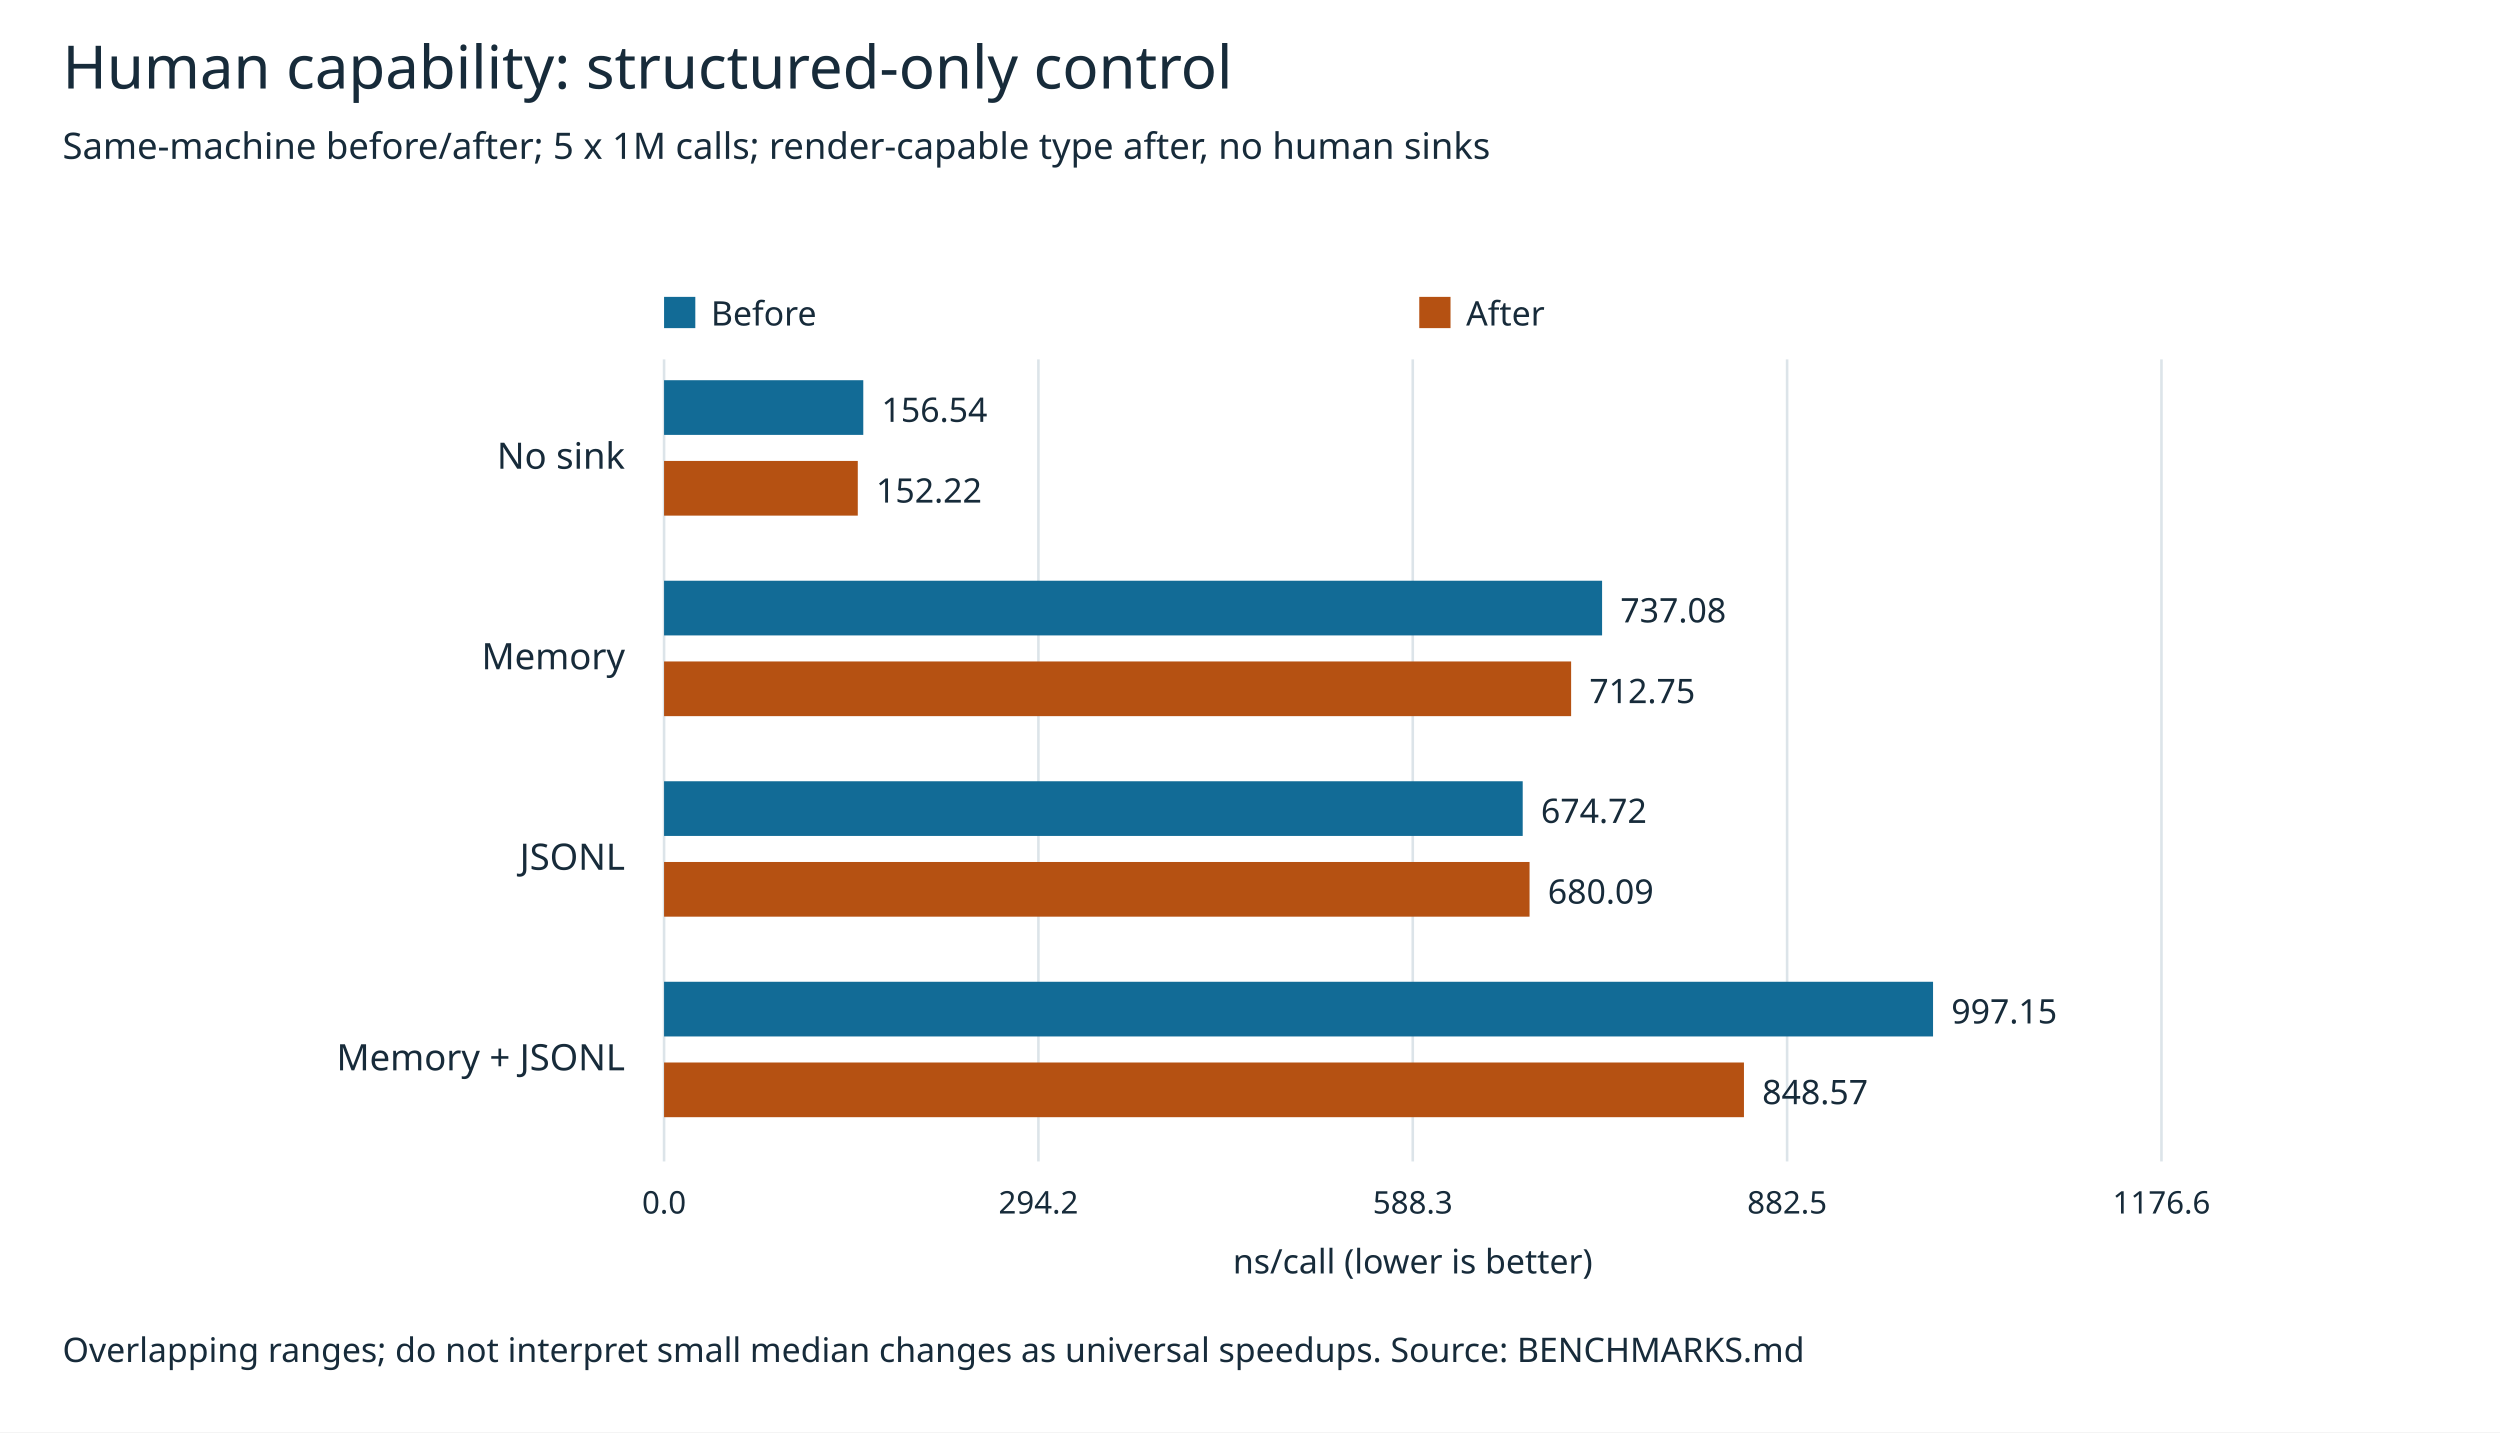
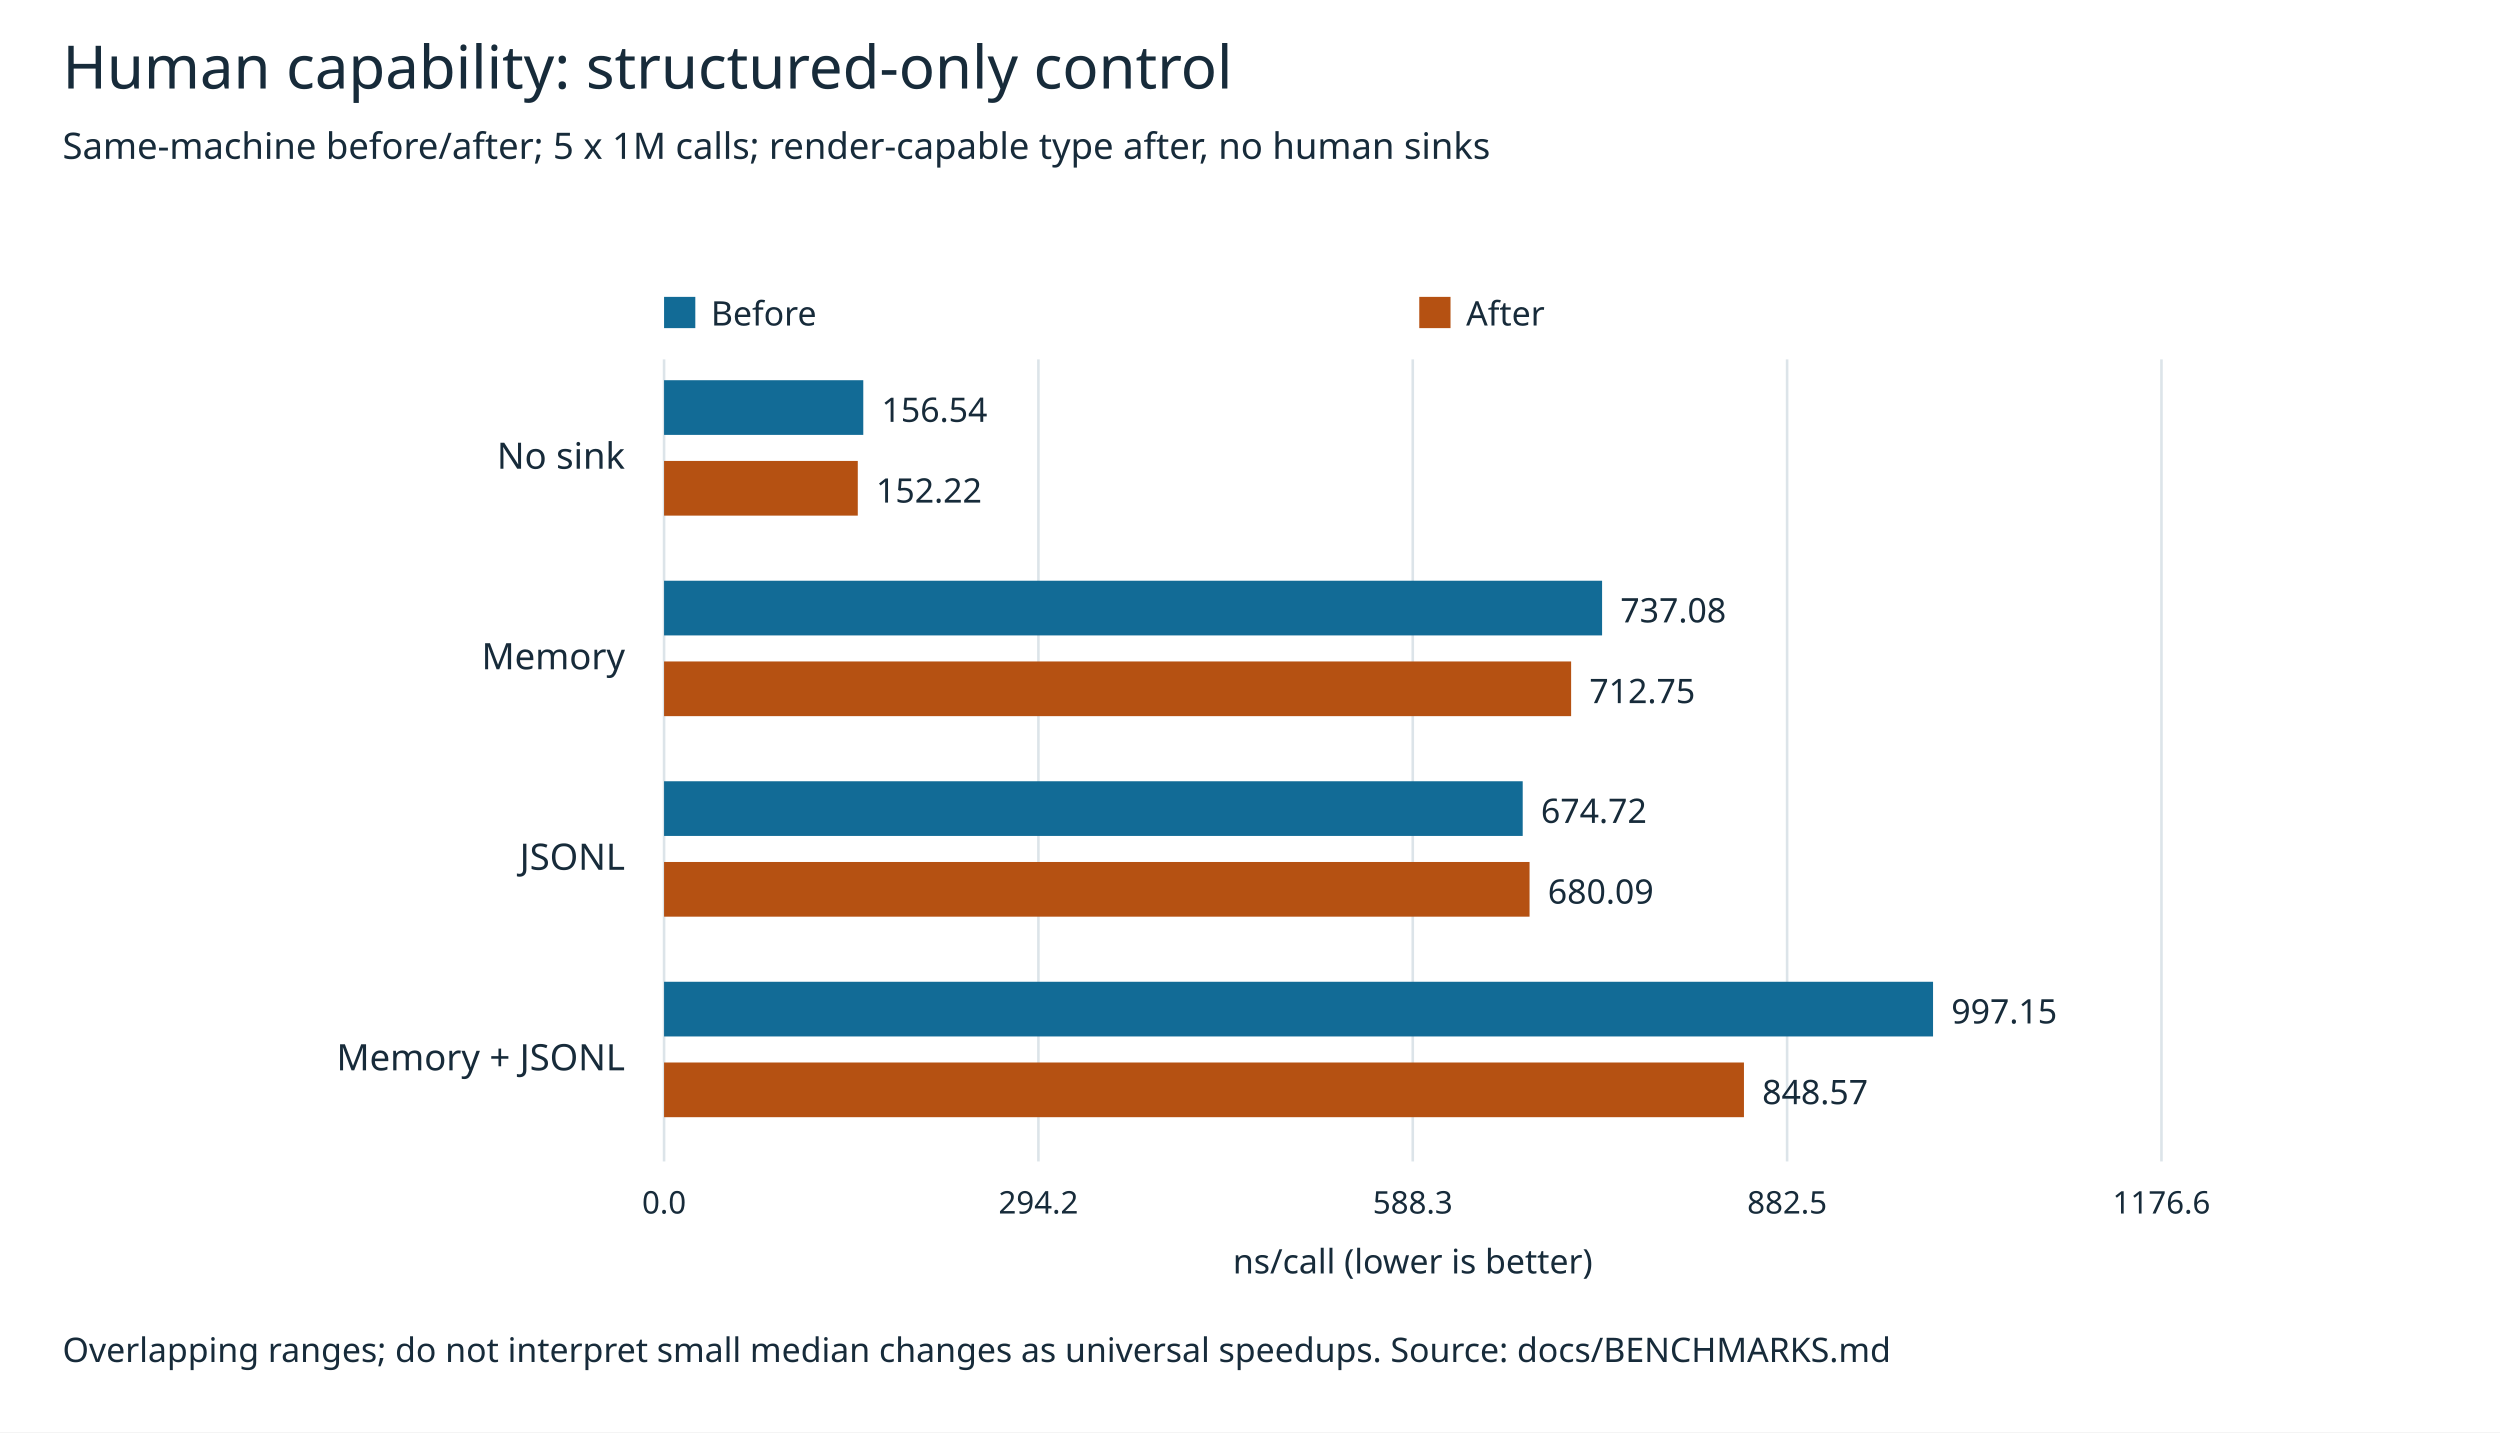
<svg xmlns="http://www.w3.org/2000/svg" width="960" height="550" viewBox="0 0 960 550" role="img" aria-labelledby="title desc">
  <rect width="960" height="550" fill="#ffffff" />
  <g font-family="sans-serif">
    <text x="24.00" y="34.00" font-size="23" text-anchor="start" fill="#172b3a">Human capability: structured-only control</text>
    <text x="24.00" y="61.00" font-size="14" text-anchor="start" fill="#172b3a">Same-machine before/after; 5 x 1M calls; render-capable type after, no human sinks</text>
    <text x="24.00" y="102.00" font-size="17" text-anchor="start" fill="#172b3a" />
    <rect x="255" y="114" width="12" height="12" fill="#126b96" />
    <text x="273.00" y="125.00" font-size="13" text-anchor="start" fill="#172b3a">Before</text>
    <rect x="545" y="114" width="12" height="12" fill="#b55112" />
    <text x="563.00" y="125.00" font-size="13" text-anchor="start" fill="#172b3a">After</text>
    <path d="M255.00 138V446" stroke="#dce4e9" />
    <text x="255.00" y="466.00" font-size="12" text-anchor="middle" fill="#172b3a">0.0</text>
    <path d="M398.75 138V446" stroke="#dce4e9" />
    <text x="398.75" y="466.00" font-size="12" text-anchor="middle" fill="#172b3a">294.2</text>
    <path d="M542.50 138V446" stroke="#dce4e9" />
    <text x="542.50" y="466.00" font-size="12" text-anchor="middle" fill="#172b3a">588.3</text>
    <path d="M686.25 138V446" stroke="#dce4e9" />
    <text x="686.25" y="466.00" font-size="12" text-anchor="middle" fill="#172b3a">882.5</text>
    <path d="M830.00 138V446" stroke="#dce4e9" />
    <text x="830.00" y="466.00" font-size="12" text-anchor="middle" fill="#172b3a">1176.6</text>
    <text x="542.50" y="489.00" font-size="13" text-anchor="middle" fill="#172b3a">ns/call (lower is better)</text>
    <text x="240.00" y="180.00" font-size="14" text-anchor="end" fill="#172b3a">No sink</text>
    <rect x="255" y="146" width="76.50" height="21" fill="#126b96" />
    <text x="338.50" y="162.00" font-size="13" text-anchor="start" fill="#172b3a">156.54</text>
    <rect x="255" y="177" width="74.39" height="21" fill="#b55112" />
    <text x="336.39" y="193.00" font-size="13" text-anchor="start" fill="#172b3a">152.22</text>
    <text x="240.00" y="257.00" font-size="14" text-anchor="end" fill="#172b3a">Memory</text>
    <rect x="255" y="223" width="360.20" height="21" fill="#126b96" />
    <text x="622.20" y="239.00" font-size="13" text-anchor="start" fill="#172b3a">737.08</text>
    <rect x="255" y="254" width="348.31" height="21" fill="#b55112" />
    <text x="610.31" y="270.00" font-size="13" text-anchor="start" fill="#172b3a">712.75</text>
    <text x="240.00" y="334.00" font-size="14" text-anchor="end" fill="#172b3a">JSONL</text>
    <rect x="255" y="300" width="329.72" height="21" fill="#126b96" />
    <text x="591.72" y="316.00" font-size="13" text-anchor="start" fill="#172b3a">674.72</text>
    <rect x="255" y="331" width="332.35" height="21" fill="#b55112" />
    <text x="594.35" y="347.00" font-size="13" text-anchor="start" fill="#172b3a">680.09</text>
    <text x="240.00" y="411.00" font-size="14" text-anchor="end" fill="#172b3a">Memory + JSONL</text>
    <rect x="255" y="377" width="487.29" height="21" fill="#126b96" />
    <text x="749.29" y="393.00" font-size="13" text-anchor="start" fill="#172b3a">997.15</text>
    <rect x="255" y="408" width="414.68" height="21" fill="#b55112" />
    <text x="676.68" y="424.00" font-size="13" text-anchor="start" fill="#172b3a">848.57</text>
-     <text x="24.00" y="523.00" font-size="13" text-anchor="start" fill="#172b3a">Overlapping ranges; do not interpret small median changes as universal speedups. Source: BENCHMARKS.md</text>
+     <text x="24.00" y="523.00" font-size="13" text-anchor="start" fill="#172b3a">Overlapping ranges; do not interpret small median changes as universal speedups. Source: docs/BENCHMARKS.md</text>
  </g>
</svg>
